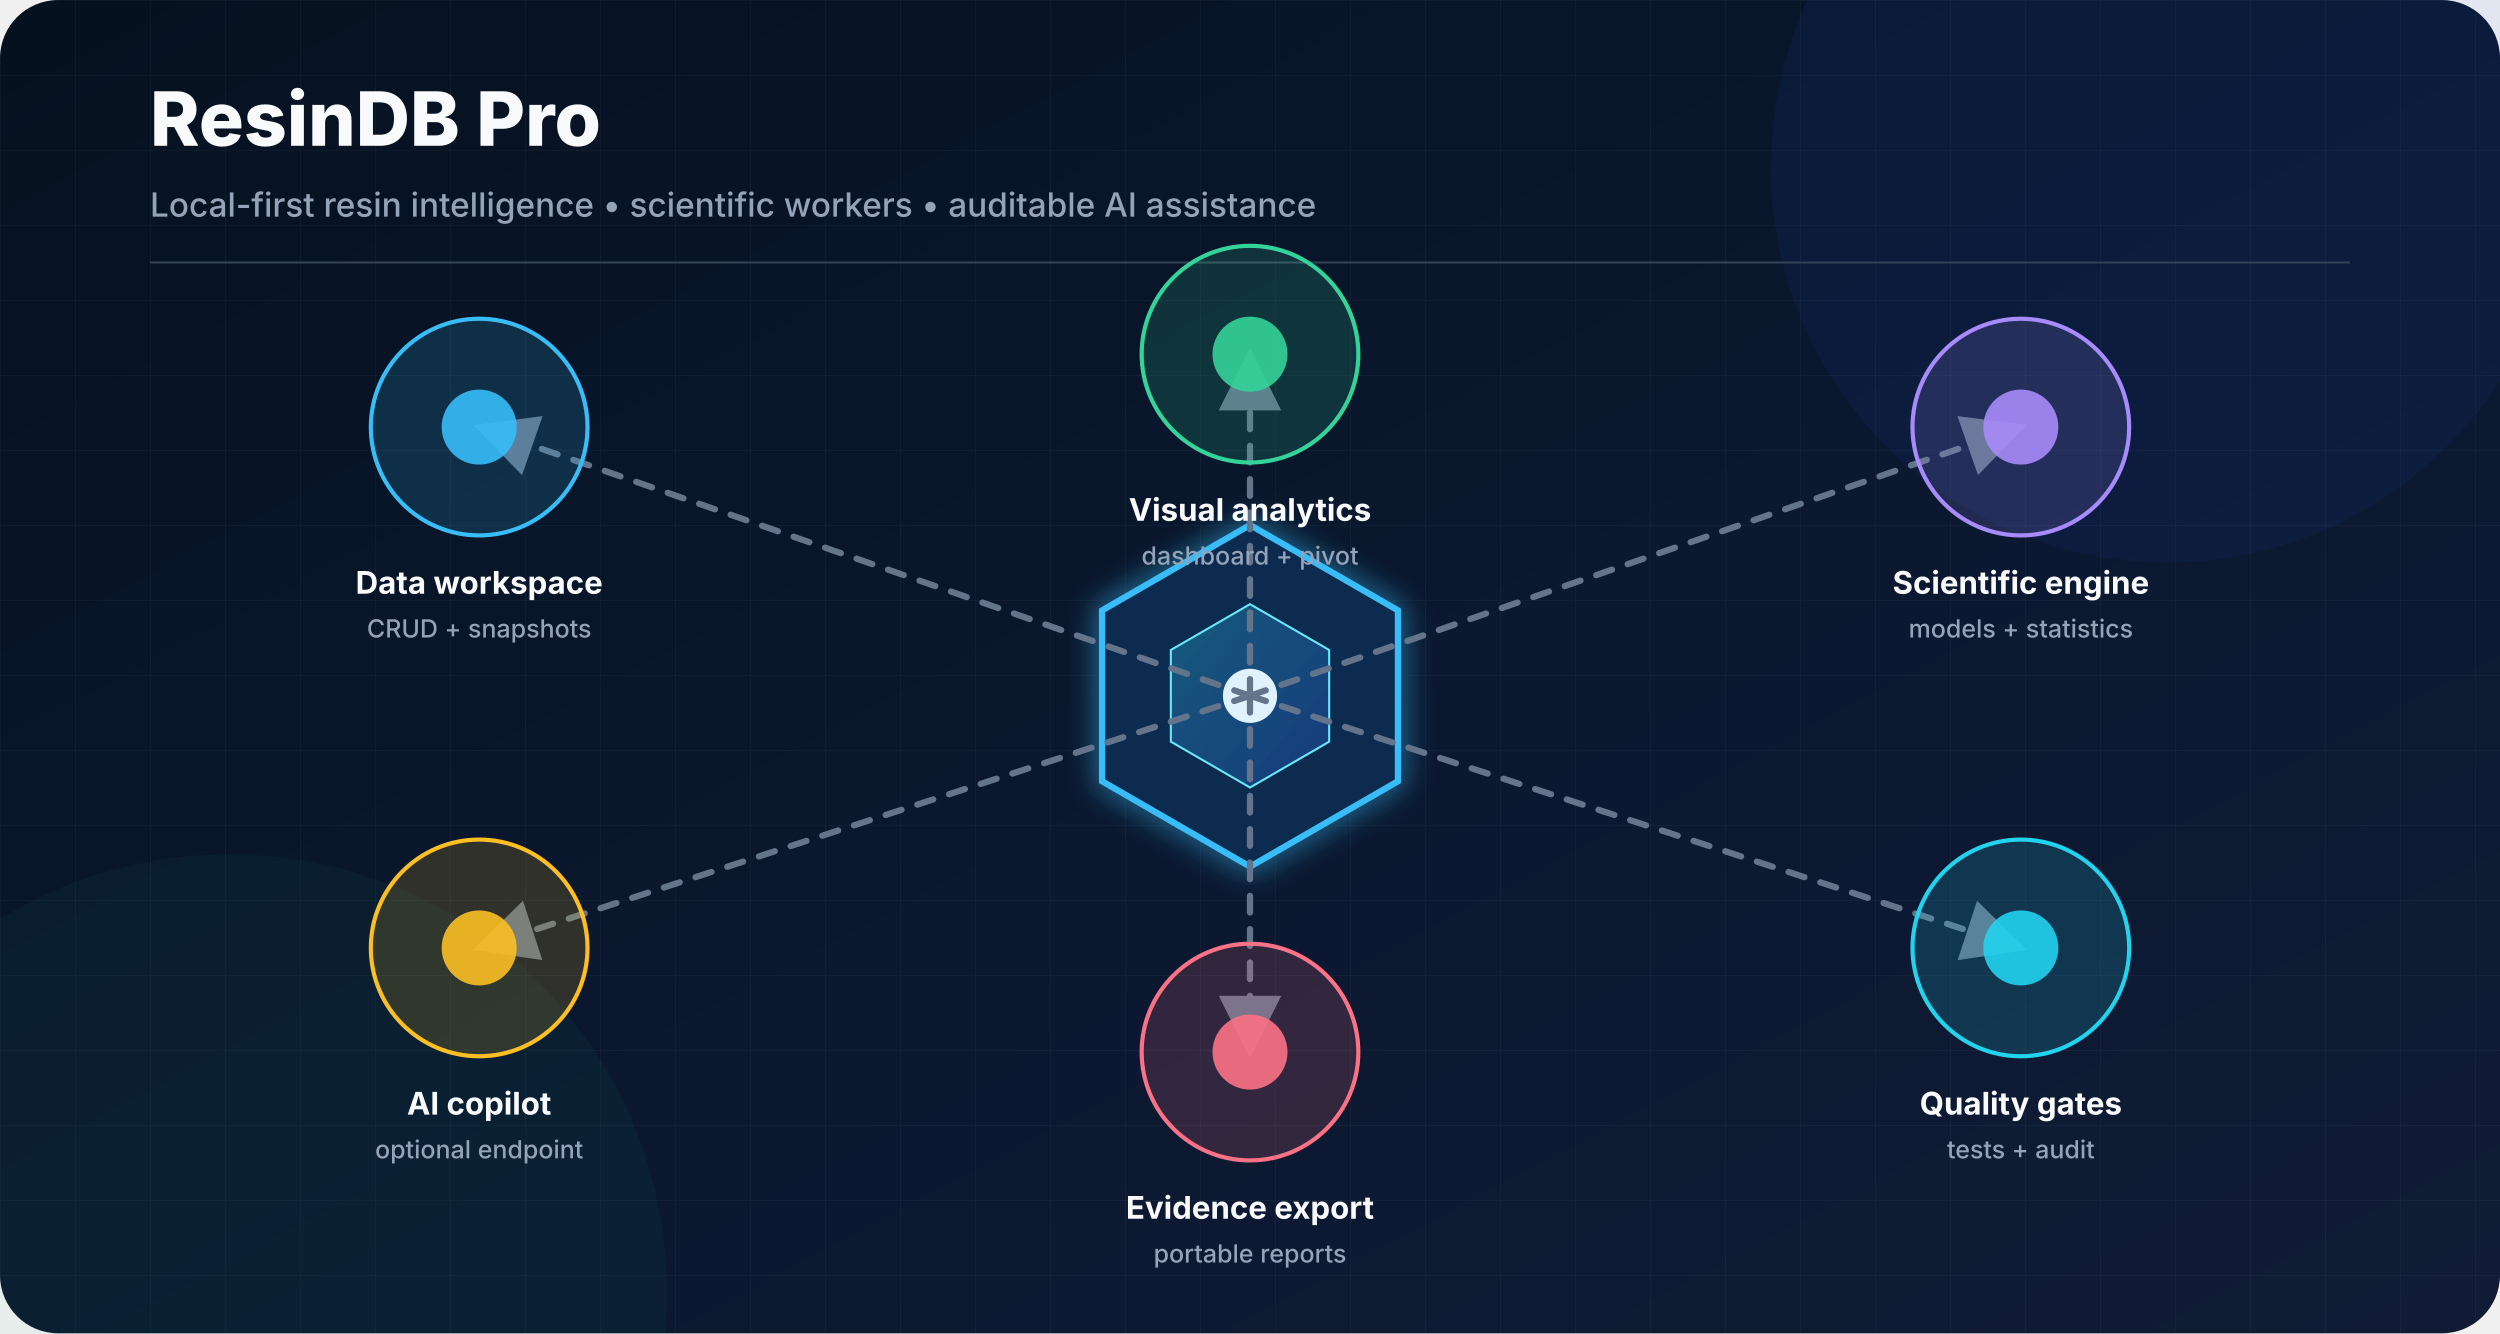
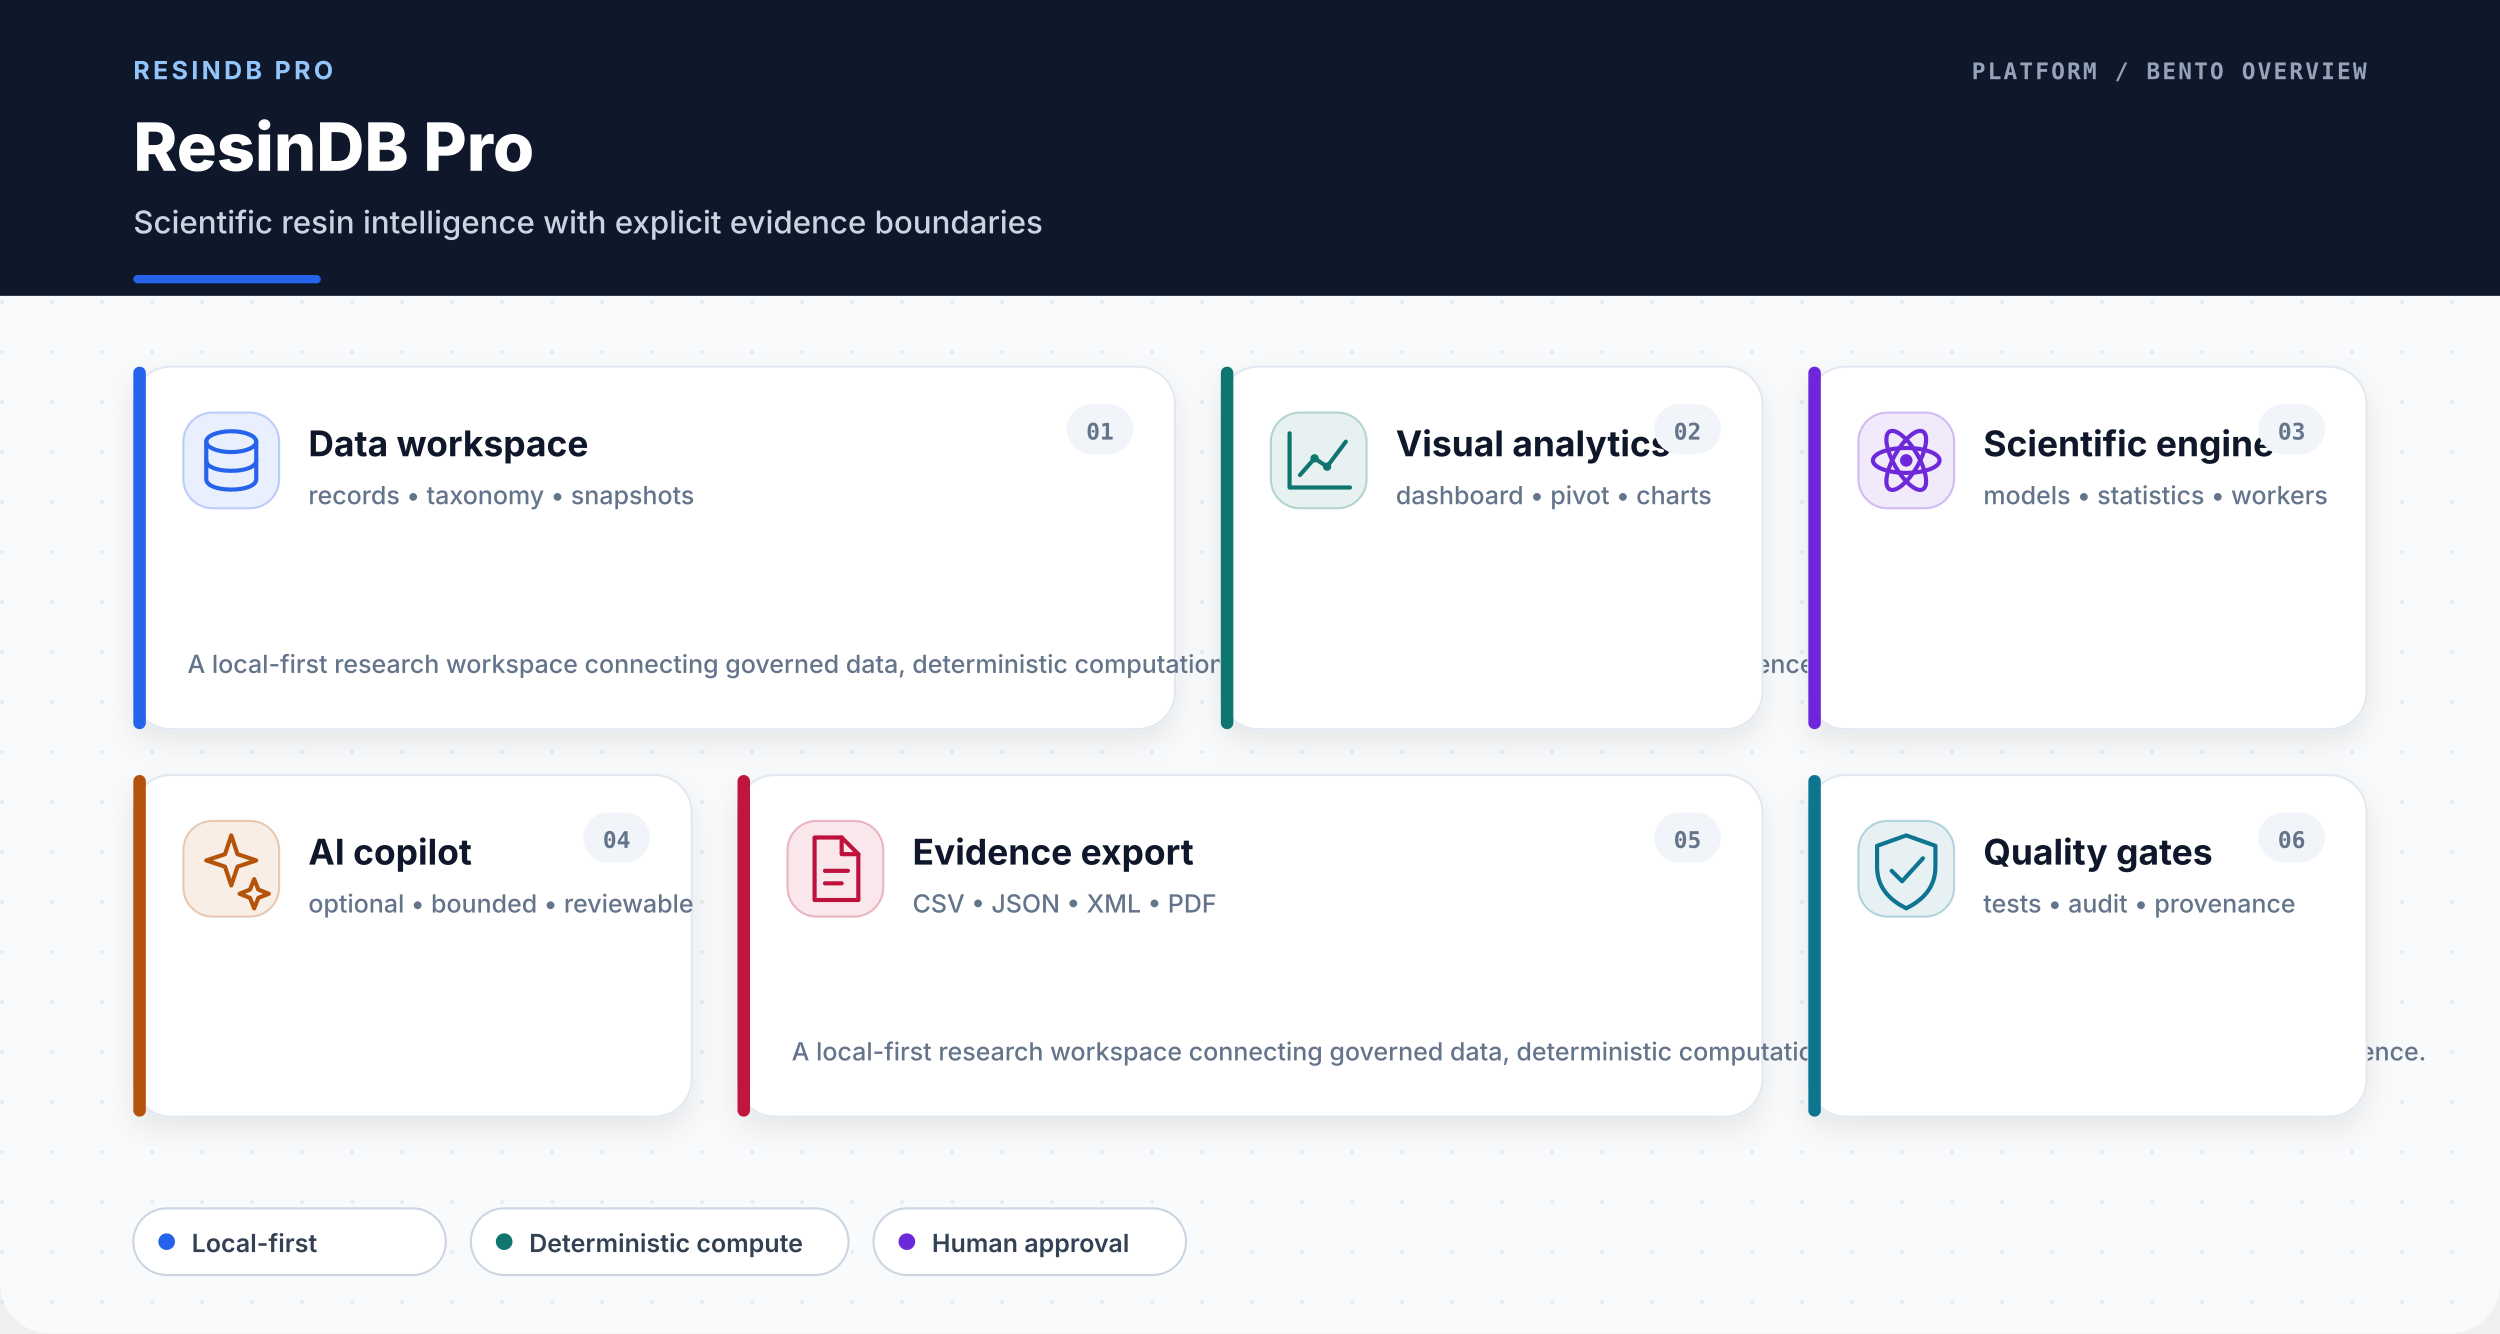
- <svg xmlns="http://www.w3.org/2000/svg" width="1200" height="640" viewBox="0 0 1200 640" role="img" aria-labelledby="platform-title platform-title-desc">
+ <svg xmlns="http://www.w3.org/2000/svg" width="1200" height="640" viewBox="0 0 1200 640" role="img" aria-labelledby="platform-title platform-title-desc" data-design-system="resindb-uiux-pro-max-v1" shape-rendering="geometricPrecision">
  <defs>
-     <linearGradient id="bg" x1="0" y1="0" x2="1" y2="1">
-       <stop offset="0" stop-color="#06111f" />
-       <stop offset=".56" stop-color="#0b1830" />
-       <stop offset="1" stop-color="#111b35" />
-     </linearGradient>
-     <linearGradient id="cyan" x1="0" y1="0" x2="1" y2="1">
-       <stop offset="0" stop-color="#22d3ee" />
-       <stop offset="1" stop-color="#2563eb" />
-     </linearGradient>
-     <linearGradient id="emerald" x1="0" y1="0" x2="1" y2="1">
-       <stop offset="0" stop-color="#34d399" />
-       <stop offset="1" stop-color="#059669" />
-     </linearGradient>
-     <filter id="shadow" x="-25%" y="-25%" width="150%" height="170%">
-       <feDropShadow dx="0" dy="12" stdDeviation="12" flood-color="#020617" flood-opacity=".46" />
+     <filter id="shadow-sm" x="-15%" y="-20%" width="130%" height="150%">
+       <feDropShadow dx="0" dy="6" stdDeviation="7" flood-color="#0F172A" flood-opacity=".08" />
    </filter>
-     <filter id="glow" x="-50%" y="-50%" width="200%" height="200%">
-       <feGaussianBlur stdDeviation="7" result="blur" />
-       <feMerge>
-         <feMergeNode in="blur" />
-         <feMergeNode in="SourceGraphic" />
-       </feMerge>
-     </filter>
-     <pattern id="grid" width="36" height="36" patternUnits="userSpaceOnUse">
-       <path d="M36 0H0V36" fill="none" stroke="#94a3b8" stroke-opacity=".055" />
+     <pattern id="dot-grid" width="24" height="24" patternUnits="userSpaceOnUse">
+       <circle cx="1" cy="1" r="1" fill="#CBD5E1" fill-opacity=".38" />
    </pattern>
-     <marker id="arrow" markerWidth="10" markerHeight="10" refX="9" refY="5" orient="auto">
-       <path d="M0 0L10 5L0 10Z" fill="#38bdf8" />
+     <marker id="arrow" markerWidth="9" markerHeight="9" refX="8" refY="4.5" orient="auto">
+       <path d="M0 0L9 4.5L0 9Z" fill="#2563EB" />
    </marker>
-     <marker id="arrow-muted" markerWidth="10" markerHeight="10" refX="9" refY="5" orient="auto">
-       <path d="M0 0L10 5L0 10Z" fill="#64748b" />
+     <marker id="arrow-muted" markerWidth="9" markerHeight="9" refX="8" refY="4.5" orient="auto">
+       <path d="M0 0L9 4.5L0 9Z" fill="#64748B" />
    </marker>
  </defs>
-   <rect width="1200" height="640" rx="28" fill="url(#bg)" />
-   <rect width="1200" height="640" rx="28" fill="url(#grid)" />
-   <circle cx="1040" cy="80" r="190" fill="#2563eb" fill-opacity=".07" />
-   <circle cx="110" cy="620" r="210" fill="#10b981" fill-opacity=".05" />
-   <text x="72" y="70" fill="#f8fafc" font-family="Inter,Segoe UI,Arial,sans-serif" font-size="36" font-weight="820" text-anchor="start">ResinDB Pro</text>
-   <text x="72" y="104" fill="#94a3b8" font-family="Inter,Segoe UI,Arial,sans-serif" font-size="16" font-weight="520" text-anchor="start">Local-first resin intelligence • scientific workers • auditable AI assistance</text>
-   <path d="M72 126H1128" stroke="#334155" />
-   <g transform="translate(600 334)" filter="url(#glow)">
-     <path d="M0-82L71-41V41L0 82L-71 41V-41Z" fill="#0b2b4f" stroke="#38bdf8" stroke-width="3" />
-     <path d="M0-44L38-22V22L0 44L-38 22V-22Z" fill="url(#cyan)" fill-opacity=".28" stroke="#67e8f9" />
-     <circle r="13" fill="#e0f2fe" />
+   <rect width="1200" height="640" rx="24" fill="#F8FAFC" />
+   <rect x="0" y="142" width="1200" height="498" fill="url(#dot-grid)" />
+   <rect x="0" y="0" width="1200" height="142" fill="#0F172A" />
+   <text x="64" y="38" fill="#93C5FD" font-family="Inter,Segoe UI,Arial,sans-serif" font-size="12" font-weight="750" text-anchor="start" letter-spacing="1.6">RESINDB PRO</text>
+   <text x="64" y="82" fill="#FFFFFF" font-family="Inter,Segoe UI,Arial,sans-serif" font-size="32" font-weight="760" text-anchor="start">ResinDB Pro</text>
+   <text x="64" y="112" fill="#CBD5E1" font-family="Inter,Segoe UI,Arial,sans-serif" font-size="15" font-weight="450" text-anchor="start">Scientific resin intelligence with explicit evidence boundaries</text>
+   <text x="1136" y="38" fill="#94A3B8" font-family="JetBrains Mono,SFMono-Regular,Consolas,monospace" font-size="11" font-weight="650" text-anchor="end" letter-spacing="1.0">PLATFORM / BENTO OVERVIEW</text>
+   <rect x="64" y="132" width="90" height="4" rx="2" fill="#2563EB" />
+   <g filter="url(#shadow-sm)">
+     <rect x="64" y="176" width="500" height="174" rx="18" fill="#FFFFFF" stroke="#E2E8F0" />
+     <rect x="64" y="176" width="6" height="174" rx="3" fill="#2563EB" />
  </g>
-   <path d="M600 334L230 205" fill="none" stroke="#64748b" stroke-width="3" stroke-linecap="round" marker-end="url(#arrow-muted)" stroke-dasharray="8 8" />
-   <circle cx="230" cy="205" r="52" fill="#38bdf8" fill-opacity=".16" stroke="#38bdf8" stroke-width="2" />
-   <circle cx="230" cy="205" r="18" fill="#38bdf8" fill-opacity=".9" />
-   <text x="230" y="285" fill="#f8fafc" font-family="Inter,Segoe UI,Arial,sans-serif" font-size="15" font-weight="700" text-anchor="middle">Data workspace</text>
-   <text x="230" y="306" fill="#94a3b8" font-family="Inter,Segoe UI,Arial,sans-serif" font-size="12" font-weight="520" text-anchor="middle">CRUD + snapshots</text>
-   <path d="M600 334L600 170" fill="none" stroke="#64748b" stroke-width="3" stroke-linecap="round" marker-end="url(#arrow-muted)" stroke-dasharray="8 8" />
-   <circle cx="600" cy="170" r="52" fill="#34d399" fill-opacity=".16" stroke="#34d399" stroke-width="2" />
-   <circle cx="600" cy="170" r="18" fill="#34d399" fill-opacity=".9" />
-   <text x="600" y="250" fill="#f8fafc" font-family="Inter,Segoe UI,Arial,sans-serif" font-size="15" font-weight="700" text-anchor="middle">Visual analytics</text>
-   <text x="600" y="271" fill="#94a3b8" font-family="Inter,Segoe UI,Arial,sans-serif" font-size="12" font-weight="520" text-anchor="middle">dashboard + pivot</text>
-   <path d="M600 334L970 205" fill="none" stroke="#64748b" stroke-width="3" stroke-linecap="round" marker-end="url(#arrow-muted)" stroke-dasharray="8 8" />
-   <circle cx="970" cy="205" r="52" fill="#a78bfa" fill-opacity=".16" stroke="#a78bfa" stroke-width="2" />
-   <circle cx="970" cy="205" r="18" fill="#a78bfa" fill-opacity=".9" />
-   <text x="970" y="285" fill="#f8fafc" font-family="Inter,Segoe UI,Arial,sans-serif" font-size="15" font-weight="700" text-anchor="middle">Scientific engine</text>
-   <text x="970" y="306" fill="#94a3b8" font-family="Inter,Segoe UI,Arial,sans-serif" font-size="12" font-weight="520" text-anchor="middle">models + statistics</text>
-   <path d="M600 334L230 455" fill="none" stroke="#64748b" stroke-width="3" stroke-linecap="round" marker-end="url(#arrow-muted)" stroke-dasharray="8 8" />
-   <circle cx="230" cy="455" r="52" fill="#fbbf24" fill-opacity=".16" stroke="#fbbf24" stroke-width="2" />
-   <circle cx="230" cy="455" r="18" fill="#fbbf24" fill-opacity=".9" />
-   <text x="230" y="535" fill="#f8fafc" font-family="Inter,Segoe UI,Arial,sans-serif" font-size="15" font-weight="700" text-anchor="middle">AI copilot</text>
-   <text x="230" y="556" fill="#94a3b8" font-family="Inter,Segoe UI,Arial,sans-serif" font-size="12" font-weight="520" text-anchor="middle">optional endpoint</text>
-   <path d="M600 334L600 505" fill="none" stroke="#64748b" stroke-width="3" stroke-linecap="round" marker-end="url(#arrow-muted)" stroke-dasharray="8 8" />
-   <circle cx="600" cy="505" r="52" fill="#fb7185" fill-opacity=".16" stroke="#fb7185" stroke-width="2" />
-   <circle cx="600" cy="505" r="18" fill="#fb7185" fill-opacity=".9" />
-   <text x="600" y="585" fill="#f8fafc" font-family="Inter,Segoe UI,Arial,sans-serif" font-size="15" font-weight="700" text-anchor="middle">Evidence export</text>
-   <text x="600" y="606" fill="#94a3b8" font-family="Inter,Segoe UI,Arial,sans-serif" font-size="12" font-weight="520" text-anchor="middle">portable reports</text>
-   <path d="M600 334L970 455" fill="none" stroke="#64748b" stroke-width="3" stroke-linecap="round" marker-end="url(#arrow-muted)" stroke-dasharray="8 8" />
-   <circle cx="970" cy="455" r="52" fill="#22d3ee" fill-opacity=".16" stroke="#22d3ee" stroke-width="2" />
-   <circle cx="970" cy="455" r="18" fill="#22d3ee" fill-opacity=".9" />
-   <text x="970" y="535" fill="#f8fafc" font-family="Inter,Segoe UI,Arial,sans-serif" font-size="15" font-weight="700" text-anchor="middle">Quality gates</text>
-   <text x="970" y="556" fill="#94a3b8" font-family="Inter,Segoe UI,Arial,sans-serif" font-size="12" font-weight="520" text-anchor="middle">tests + audit</text>
+   <rect x="88" y="198" width="46" height="46" rx="14" fill="#2563EB" fill-opacity=".10" stroke="#2563EB" stroke-opacity=".28" />
+   <g fill="none" stroke="#2563EB" stroke-width="2" stroke-linecap="round" stroke-linejoin="round">
+     <ellipse cx="111.0" cy="212.0" rx="12" ry="5" />
+     <path d="M99.0 212.0v18c0 3 5 5 12 5s12-2 12-5v-18" />
+     <path d="M99.0 221.0c0 3 5 5 12 5s12-2 12-5" />
+   </g>
+   <text x="148" y="219" fill="#0F172A" font-family="Inter,Segoe UI,Arial,sans-serif" font-size="17" font-weight="720" text-anchor="start">Data workspace</text>
+   <text x="148" y="242" fill="#64748B" font-family="Inter,Segoe UI,Arial,sans-serif" font-size="12" font-weight="500" text-anchor="start">records • taxonomy • snapshots</text>
+   <rect x="512" y="194" width="32" height="24" rx="12" fill="#F1F5F9" />
+   <text x="528" y="211" fill="#64748B" font-family="JetBrains Mono,SFMono-Regular,Consolas,monospace" font-size="11" font-weight="700" text-anchor="middle">01</text>
+   <text x="90" y="323" fill="#64748B" font-family="Inter,Segoe UI,Arial,sans-serif" font-size="12" font-weight="500" text-anchor="start">A local-first research workspace connecting governed data, deterministic computation, visual analytics, optional AI and export evidence.</text>
+   <g filter="url(#shadow-sm)">
+     <rect x="586" y="176" width="260" height="174" rx="18" fill="#FFFFFF" stroke="#E2E8F0" />
+     <rect x="586" y="176" width="6" height="174" rx="3" fill="#0F766E" />
+   </g>
+   <rect x="610" y="198" width="46" height="46" rx="14" fill="#0F766E" fill-opacity=".10" stroke="#0F766E" stroke-opacity=".28" />
+   <g fill="none" stroke="#0F766E" stroke-width="2" stroke-linecap="round" stroke-linejoin="round">
+     <path d="M619.0 234.0V208.0M619.0 234.0H648.0" />
+     <path d="M624.0 228.0l7-8 6 4 9-12" />
+     <circle cx="631.0" cy="220.0" r="2" fill="#0F766E" stroke="none" />
+     <circle cx="637.0" cy="224.0" r="2" fill="#0F766E" stroke="none" />
+   </g>
+   <text x="670" y="219" fill="#0F172A" font-family="Inter,Segoe UI,Arial,sans-serif" font-size="17" font-weight="720" text-anchor="start">Visual analytics</text>
+   <text x="670" y="242" fill="#64748B" font-family="Inter,Segoe UI,Arial,sans-serif" font-size="12" font-weight="500" text-anchor="start">dashboard • pivot • charts</text>
+   <rect x="794" y="194" width="32" height="24" rx="12" fill="#F1F5F9" />
+   <text x="810" y="211" fill="#64748B" font-family="JetBrains Mono,SFMono-Regular,Consolas,monospace" font-size="11" font-weight="700" text-anchor="middle">02</text>
+   <g filter="url(#shadow-sm)">
+     <rect x="868" y="176" width="268" height="174" rx="18" fill="#FFFFFF" stroke="#E2E8F0" />
+     <rect x="868" y="176" width="6" height="174" rx="3" fill="#6D28D9" />
+   </g>
+   <rect x="892" y="198" width="46" height="46" rx="14" fill="#6D28D9" fill-opacity=".10" stroke="#6D28D9" stroke-opacity=".28" />
+   <g fill="none" stroke="#6D28D9" stroke-width="2" stroke-linecap="round" stroke-linejoin="round">
+     <ellipse cx="915.0" cy="221.0" rx="16" ry="6" />
+     <ellipse cx="915.0" cy="221.0" rx="16" ry="6" transform="rotate(60 915.0 221.0)" />
+     <ellipse cx="915.0" cy="221.0" rx="16" ry="6" transform="rotate(120 915.0 221.0)" />
+     <circle cx="915.0" cy="221.0" r="3" fill="#6D28D9" stroke="none" />
+   </g>
+   <text x="952" y="219" fill="#0F172A" font-family="Inter,Segoe UI,Arial,sans-serif" font-size="17" font-weight="720" text-anchor="start">Scientific engine</text>
+   <text x="952" y="242" fill="#64748B" font-family="Inter,Segoe UI,Arial,sans-serif" font-size="12" font-weight="500" text-anchor="start">models • statistics • workers</text>
+   <rect x="1084" y="194" width="32" height="24" rx="12" fill="#F1F5F9" />
+   <text x="1100" y="211" fill="#64748B" font-family="JetBrains Mono,SFMono-Regular,Consolas,monospace" font-size="11" font-weight="700" text-anchor="middle">03</text>
+   <g filter="url(#shadow-sm)">
+     <rect x="64" y="372" width="268" height="164" rx="18" fill="#FFFFFF" stroke="#E2E8F0" />
+     <rect x="64" y="372" width="6" height="164" rx="3" fill="#B45309" />
+   </g>
+   <rect x="88" y="394" width="46" height="46" rx="14" fill="#B45309" fill-opacity=".10" stroke="#B45309" stroke-opacity=".28" />
+   <g fill="none" stroke="#B45309" stroke-width="2" stroke-linecap="round" stroke-linejoin="round">
+     <path d="M111.0 401.0l3 9 9 3-9 3-3 9-3-9-9-3 9-3z" />
+     <path d="M122.0 422.0l2 5 5 2-5 2-2 5-2-5-5-2 5-2z" />
+   </g>
+   <text x="148" y="415" fill="#0F172A" font-family="Inter,Segoe UI,Arial,sans-serif" font-size="17" font-weight="720" text-anchor="start">AI copilot</text>
+   <text x="148" y="438" fill="#64748B" font-family="Inter,Segoe UI,Arial,sans-serif" font-size="12" font-weight="500" text-anchor="start">optional • bounded • reviewable</text>
+   <rect x="280" y="390" width="32" height="24" rx="12" fill="#F1F5F9" />
+   <text x="296" y="407" fill="#64748B" font-family="JetBrains Mono,SFMono-Regular,Consolas,monospace" font-size="11" font-weight="700" text-anchor="middle">04</text>
+   <g filter="url(#shadow-sm)">
+     <rect x="354" y="372" width="492" height="164" rx="18" fill="#FFFFFF" stroke="#E2E8F0" />
+     <rect x="354" y="372" width="6" height="164" rx="3" fill="#BE123C" />
+   </g>
+   <rect x="378" y="394" width="46" height="46" rx="14" fill="#BE123C" fill-opacity=".10" stroke="#BE123C" stroke-opacity=".28" />
+   <g fill="none" stroke="#BE123C" stroke-width="2" stroke-linecap="round" stroke-linejoin="round">
+     <path d="M391.0 402.0h13l8 8v22h-21z" />
+     <path d="M404.0 402.0v8h8M396.0 418.0h11M396.0 424.0h8" />
+   </g>
+   <text x="438" y="415" fill="#0F172A" font-family="Inter,Segoe UI,Arial,sans-serif" font-size="17" font-weight="720" text-anchor="start">Evidence export</text>
+   <text x="438" y="438" fill="#64748B" font-family="Inter,Segoe UI,Arial,sans-serif" font-size="12" font-weight="500" text-anchor="start">CSV • JSON • XML • PDF</text>
+   <rect x="794" y="390" width="32" height="24" rx="12" fill="#F1F5F9" />
+   <text x="810" y="407" fill="#64748B" font-family="JetBrains Mono,SFMono-Regular,Consolas,monospace" font-size="11" font-weight="700" text-anchor="middle">05</text>
+   <text x="380" y="509" fill="#64748B" font-family="Inter,Segoe UI,Arial,sans-serif" font-size="12" font-weight="500" text-anchor="start">A local-first research workspace connecting governed data, deterministic computation, visual analytics, optional AI and export evidence.</text>
+   <g filter="url(#shadow-sm)">
+     <rect x="868" y="372" width="268" height="164" rx="18" fill="#FFFFFF" stroke="#E2E8F0" />
+     <rect x="868" y="372" width="6" height="164" rx="3" fill="#0E7490" />
+   </g>
+   <rect x="892" y="394" width="46" height="46" rx="14" fill="#0E7490" fill-opacity=".10" stroke="#0E7490" stroke-opacity=".28" />
+   <g fill="none" stroke="#0E7490" stroke-width="2" stroke-linecap="round" stroke-linejoin="round">
+     <path d="M915.0 401.0l14 5v10c0 10-6 16-14 20-8-4-14-10-14-20v-10z" />
+     <path d="M908.0 418.0l5 5 10-11" />
+   </g>
+   <text x="952" y="415" fill="#0F172A" font-family="Inter,Segoe UI,Arial,sans-serif" font-size="17" font-weight="720" text-anchor="start">Quality gates</text>
+   <text x="952" y="438" fill="#64748B" font-family="Inter,Segoe UI,Arial,sans-serif" font-size="12" font-weight="500" text-anchor="start">tests • audit • provenance</text>
+   <rect x="1084" y="390" width="32" height="24" rx="12" fill="#F1F5F9" />
+   <text x="1100" y="407" fill="#64748B" font-family="JetBrains Mono,SFMono-Regular,Consolas,monospace" font-size="11" font-weight="700" text-anchor="middle">06</text>
+   <rect x="64" y="580" width="150" height="32" rx="16" fill="#FFFFFF" stroke="#CBD5E1" />
+   <circle cx="80" cy="596" r="4" fill="#2563EB" />
+   <text x="92" y="601" fill="#334155" font-family="Inter,Segoe UI,Arial,sans-serif" font-size="12" font-weight="600" text-anchor="start">Local-first</text>
+   <rect x="226" y="580" width="181.3" height="32" rx="16" fill="#FFFFFF" stroke="#CBD5E1" />
+   <circle cx="242" cy="596" r="4" fill="#0F766E" />
+   <text x="254" y="601" fill="#334155" font-family="Inter,Segoe UI,Arial,sans-serif" font-size="12" font-weight="600" text-anchor="start">Deterministic compute</text>
+   <rect x="419.3" y="580" width="150" height="32" rx="16" fill="#FFFFFF" stroke="#CBD5E1" />
+   <circle cx="435.3" cy="596" r="4" fill="#6D28D9" />
+   <text x="447.3" y="601" fill="#334155" font-family="Inter,Segoe UI,Arial,sans-serif" font-size="12" font-weight="600" text-anchor="start">Human approval</text>
</svg>
